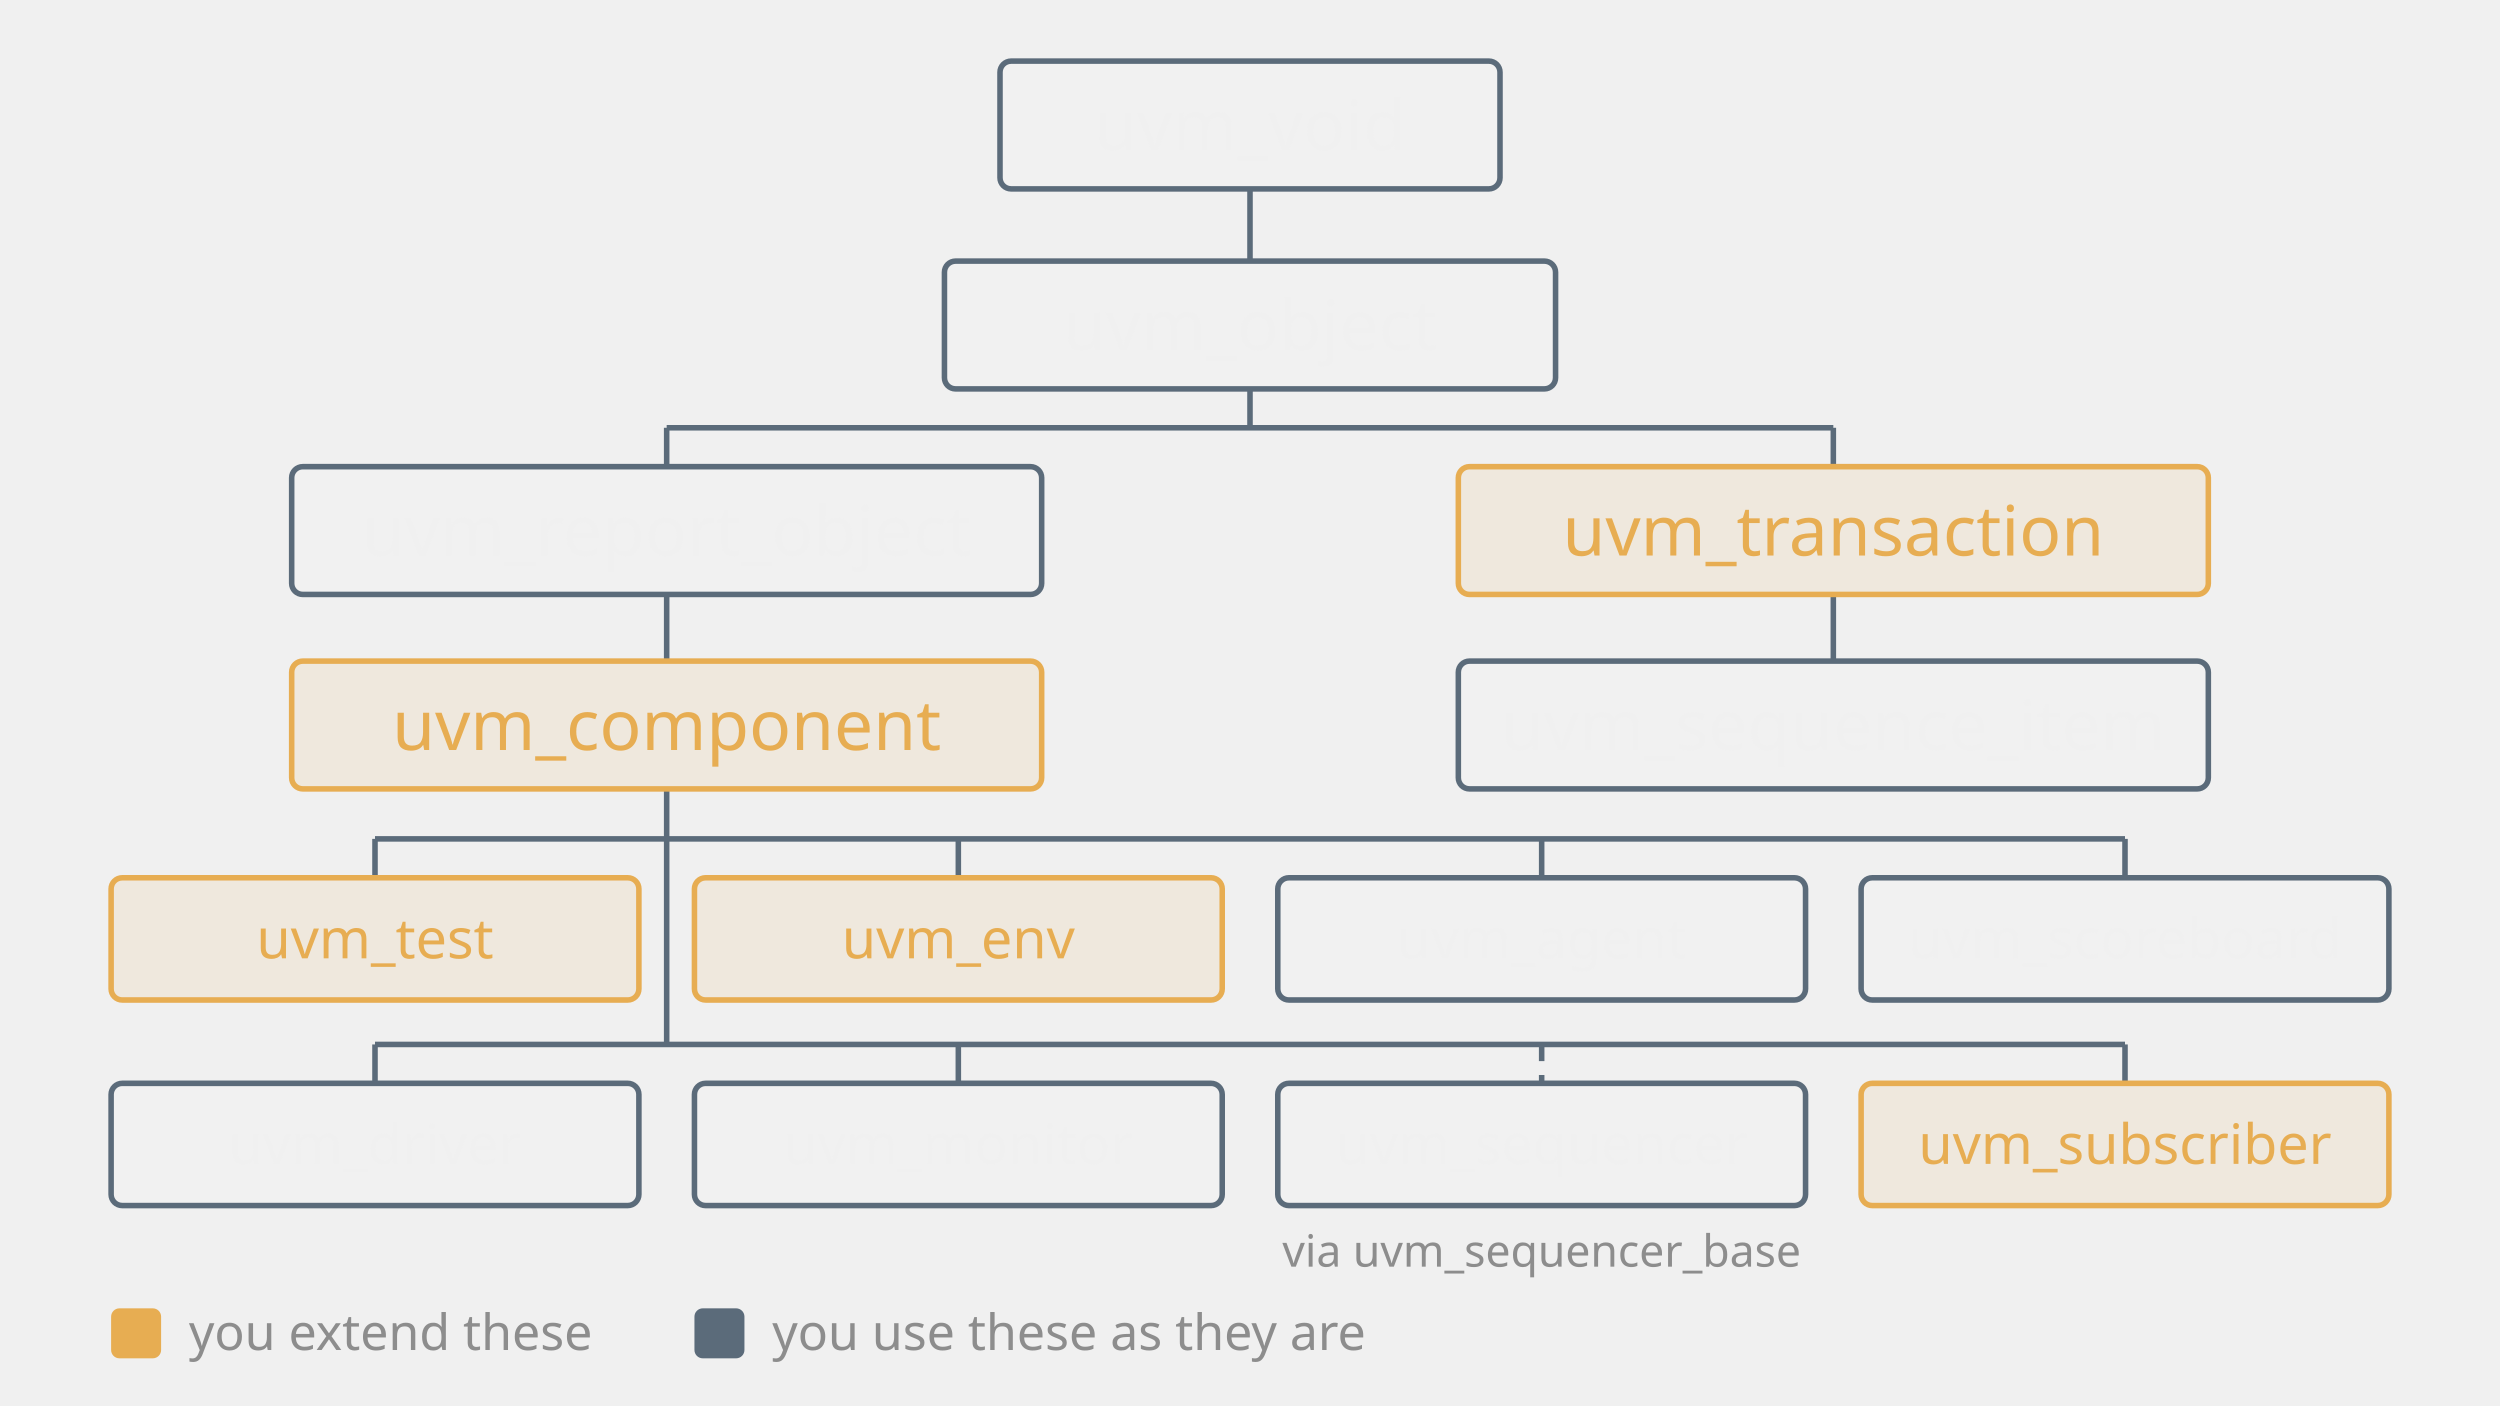
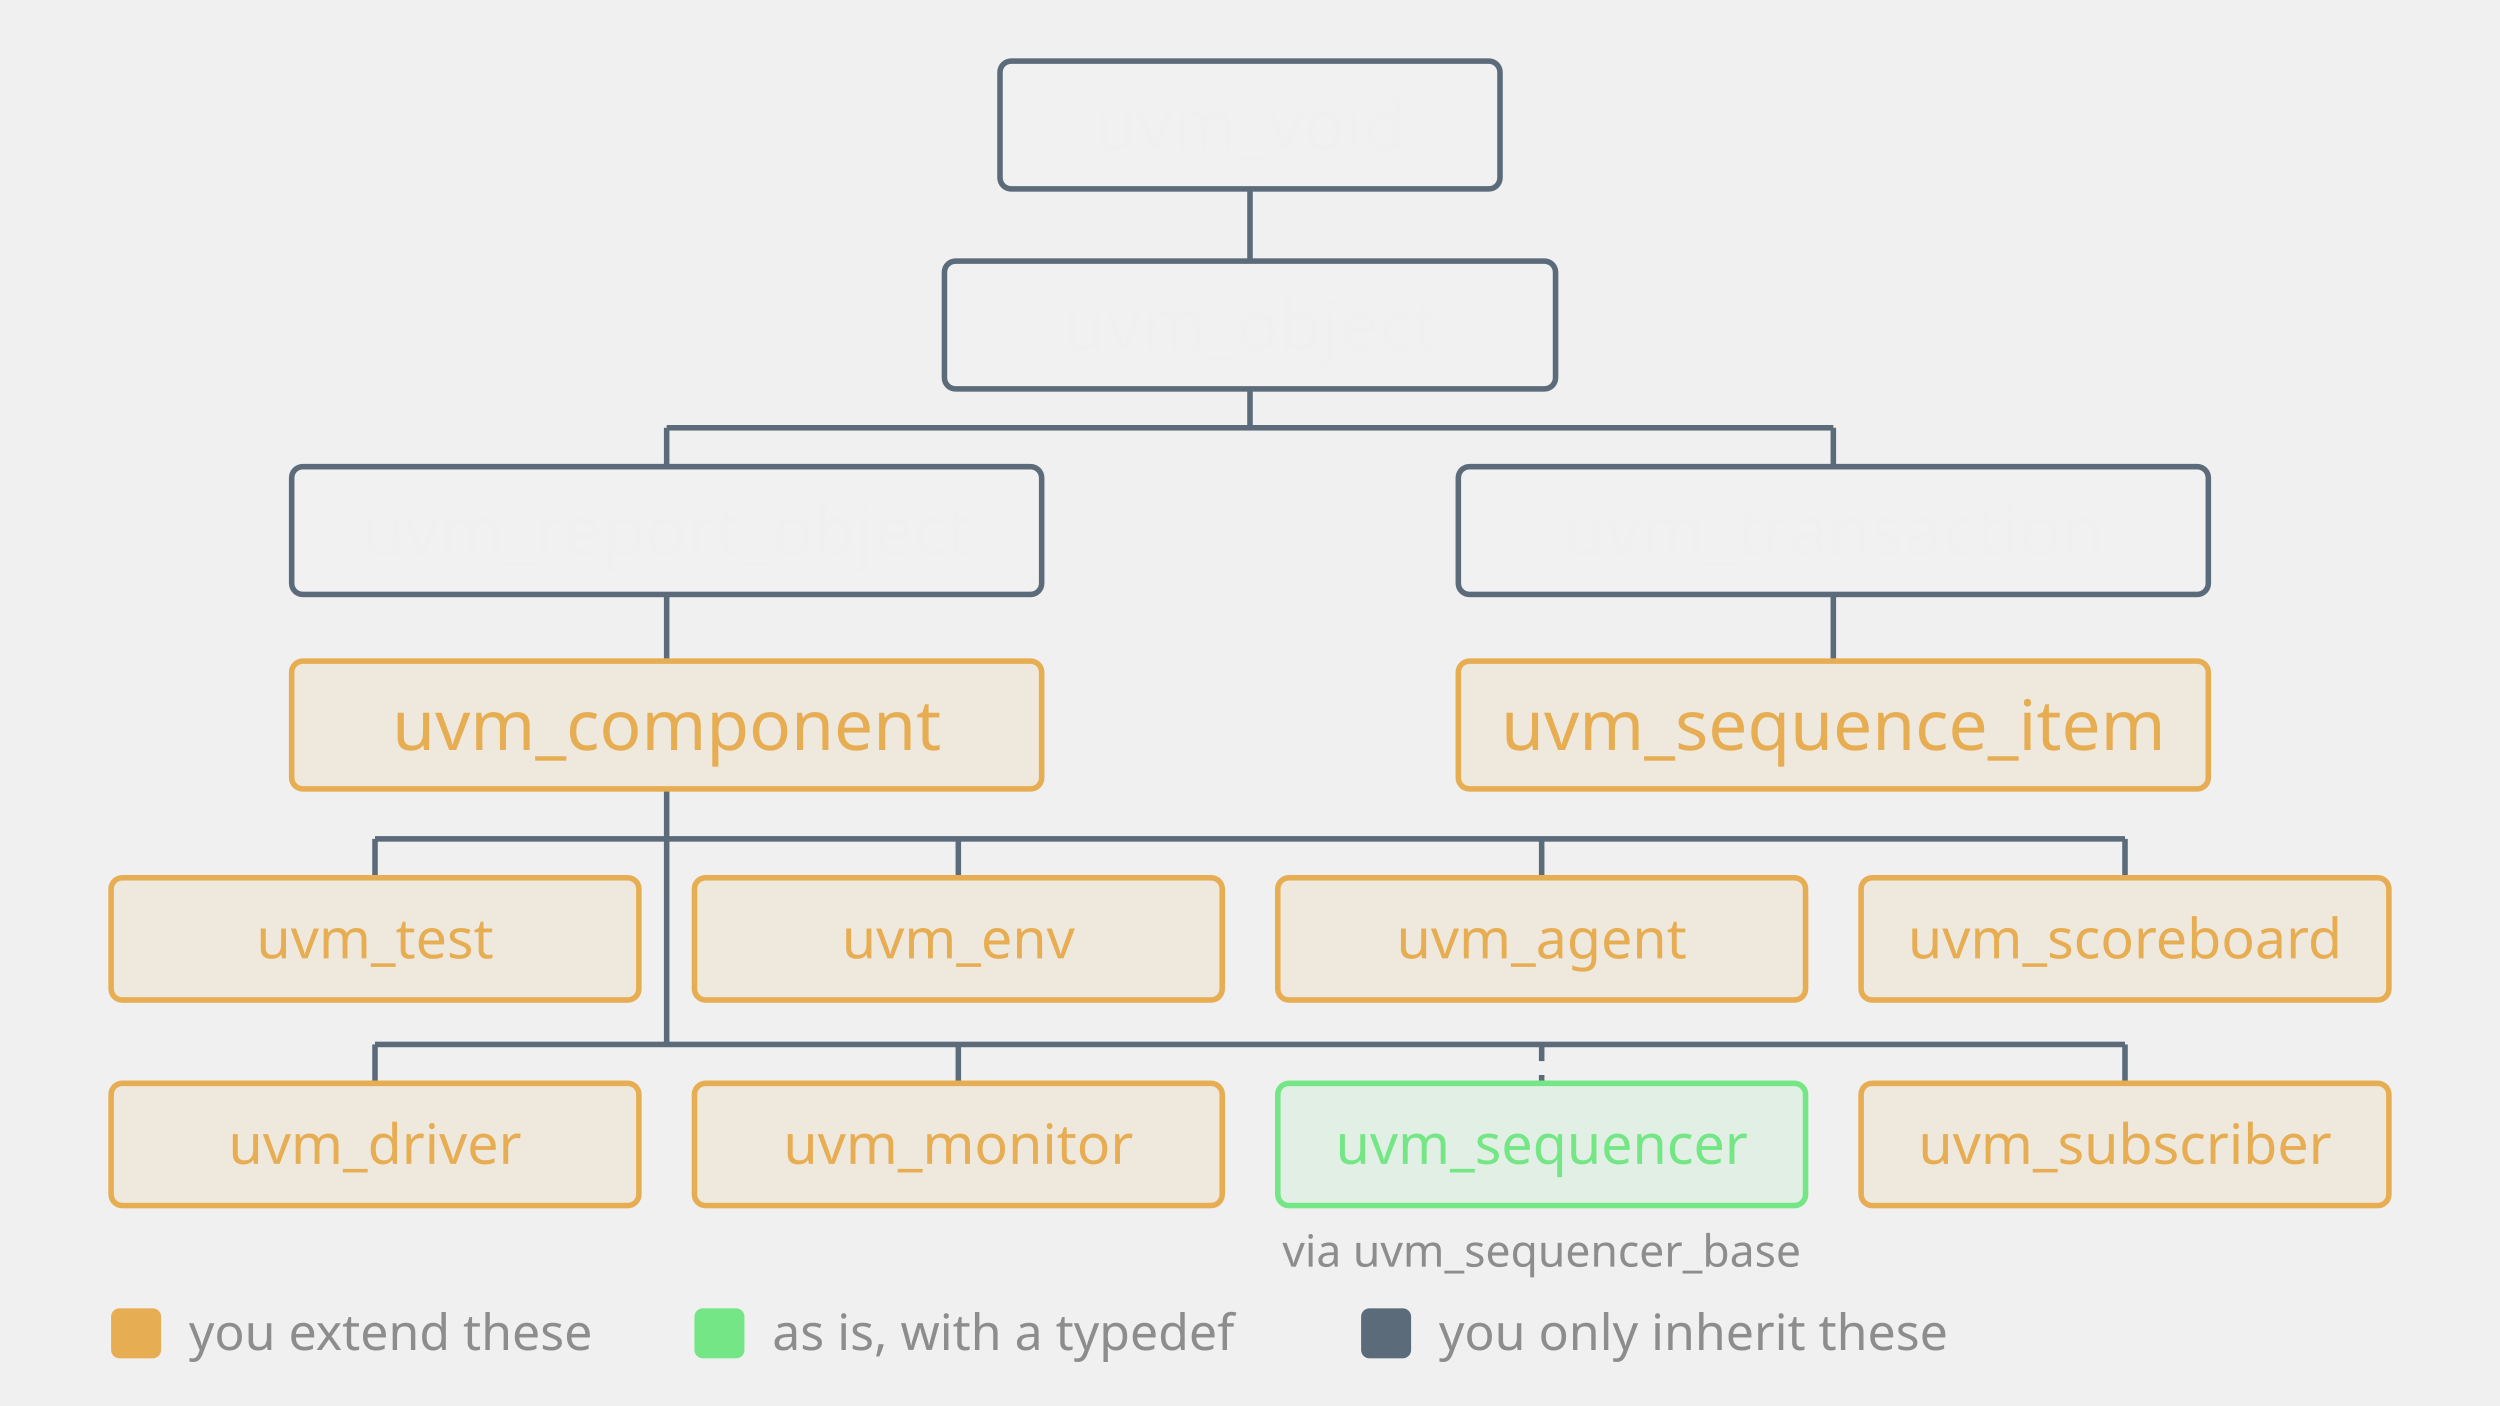
<svg xmlns="http://www.w3.org/2000/svg" viewBox="0 0 900 506" font-family="IBM Plex Sans, system-ui, sans-serif">
  <g fill="none" stroke="#5b6b7a" stroke-width="2">
    <path d="M450,68 V94" />
    <path d="M450,140 V154 M240,154 H660 M240,154 V168 M660,154 V168" />
    <path d="M240,214 V238" />
    <path d="M660,214 V238" />
    <path d="M240,284 V376" />
    <path d="M135,302 H765" />
    <path d="M135,302 V316 M345,302 V316 M555,302 V316 M765,302 V316" />
    <path d="M135,376 H765" />
    <path d="M135,376 V390 M345,376 V390 M765,376 V390" />
    <path d="M555,376 V390" stroke-dasharray="6 5" />
  </g>
  <rect x="360" y="22" width="180" height="46" rx="4" fill="#ffffff" fill-opacity="0.06" stroke="#5b6b7a" stroke-width="2" />
  <text x="450" y="54" text-anchor="middle" fill="#f0f0f0" font-size="25">uvm_void</text>
  <rect x="340" y="94" width="220" height="46" rx="4" fill="#ffffff" fill-opacity="0.06" stroke="#5b6b7a" stroke-width="2" />
  <text x="450" y="126" text-anchor="middle" fill="#f0f0f0" font-size="25">uvm_object</text>
  <rect x="105" y="168" width="270" height="46" rx="4" fill="#ffffff" fill-opacity="0.06" stroke="#5b6b7a" stroke-width="2" />
  <text x="240" y="200" text-anchor="middle" fill="#f0f0f0" font-size="25">uvm_report_object</text>
  <rect x="105" y="238" width="270" height="46" rx="4" fill="#e7ad52" fill-opacity="0.12" stroke="#e7ad52" stroke-width="2" />
  <text x="240" y="270" text-anchor="middle" fill="#e7ad52" font-size="25">uvm_component</text>
-   <rect x="525" y="168" width="270" height="46" rx="4" fill="#e7ad52" fill-opacity="0.12" stroke="#e7ad52" stroke-width="2" />
-   <text x="660" y="200" text-anchor="middle" fill="#e7ad52" font-size="25">uvm_transaction</text>
-   <rect x="525" y="238" width="270" height="46" rx="4" fill="#ffffff" fill-opacity="0.06" stroke="#5b6b7a" stroke-width="2" />
-   <text x="660" y="270" text-anchor="middle" fill="#f0f0f0" font-size="25">uvm_sequence_item</text>
+   <rect x="525" y="168" width="270" height="46" rx="4" fill="#ffffff" fill-opacity="0.06" stroke="#5b6b7a" stroke-width="2" />
+   <text x="660" y="200" text-anchor="middle" fill="#f0f0f0" font-size="25">uvm_transaction</text>
+   <rect x="525" y="238" width="270" height="46" rx="4" fill="#e7ad52" fill-opacity="0.12" stroke="#e7ad52" stroke-width="2" />
+   <text x="660" y="270" text-anchor="middle" fill="#e7ad52" font-size="25">uvm_sequence_item</text>
  <rect x="40" y="316" width="190" height="44" rx="4" fill="#e7ad52" fill-opacity="0.12" stroke="#e7ad52" stroke-width="2" />
  <text x="135" y="345" text-anchor="middle" fill="#e7ad52" font-size="20">uvm_test</text>
  <rect x="250" y="316" width="190" height="44" rx="4" fill="#e7ad52" fill-opacity="0.12" stroke="#e7ad52" stroke-width="2" />
  <text x="345" y="345" text-anchor="middle" fill="#e7ad52" font-size="20">uvm_env</text>
-   <rect x="460" y="316" width="190" height="44" rx="4" fill="#ffffff" fill-opacity="0.06" stroke="#5b6b7a" stroke-width="2" />
-   <text x="555" y="345" text-anchor="middle" fill="#f0f0f0" font-size="20">uvm_agent</text>
-   <rect x="670" y="316" width="190" height="44" rx="4" fill="#ffffff" fill-opacity="0.06" stroke="#5b6b7a" stroke-width="2" />
-   <text x="765" y="345" text-anchor="middle" fill="#f0f0f0" font-size="20">uvm_scoreboard</text>
-   <rect x="40" y="390" width="190" height="44" rx="4" fill="#ffffff" fill-opacity="0.06" stroke="#5b6b7a" stroke-width="2" />
-   <text x="135" y="419" text-anchor="middle" fill="#f0f0f0" font-size="20">uvm_driver</text>
-   <rect x="250" y="390" width="190" height="44" rx="4" fill="#ffffff" fill-opacity="0.06" stroke="#5b6b7a" stroke-width="2" />
-   <text x="345" y="419" text-anchor="middle" fill="#f0f0f0" font-size="20">uvm_monitor</text>
-   <rect x="460" y="390" width="190" height="44" rx="4" fill="#ffffff" fill-opacity="0.06" stroke="#5b6b7a" stroke-width="2" />
-   <text x="555" y="419" text-anchor="middle" fill="#f0f0f0" font-size="20">uvm_sequencer</text>
+   <rect x="460" y="316" width="190" height="44" rx="4" fill="#e7ad52" fill-opacity="0.12" stroke="#e7ad52" stroke-width="2" />
+   <text x="555" y="345" text-anchor="middle" fill="#e7ad52" font-size="20">uvm_agent</text>
+   <rect x="670" y="316" width="190" height="44" rx="4" fill="#e7ad52" fill-opacity="0.12" stroke="#e7ad52" stroke-width="2" />
+   <text x="765" y="345" text-anchor="middle" fill="#e7ad52" font-size="20">uvm_scoreboard</text>
+   <rect x="40" y="390" width="190" height="44" rx="4" fill="#e7ad52" fill-opacity="0.12" stroke="#e7ad52" stroke-width="2" />
+   <text x="135" y="419" text-anchor="middle" fill="#e7ad52" font-size="20">uvm_driver</text>
+   <rect x="250" y="390" width="190" height="44" rx="4" fill="#e7ad52" fill-opacity="0.12" stroke="#e7ad52" stroke-width="2" />
+   <text x="345" y="419" text-anchor="middle" fill="#e7ad52" font-size="20">uvm_monitor</text>
+   <rect x="460" y="390" width="190" height="44" rx="4" fill="#74e685" fill-opacity="0.12" stroke="#74e685" stroke-width="2" />
+   <text x="555" y="419" text-anchor="middle" fill="#74e685" font-size="20">uvm_sequencer</text>
  <text x="555" y="456" text-anchor="middle" fill="#8d8d8d" font-size="16">via uvm_sequencer_base</text>
  <rect x="670" y="390" width="190" height="44" rx="4" fill="#e7ad52" fill-opacity="0.12" stroke="#e7ad52" stroke-width="2" />
  <text x="765" y="419" text-anchor="middle" fill="#e7ad52" font-size="20">uvm_subscriber</text>
  <rect x="40" y="471" width="18" height="18" rx="3" fill="#e7ad52" />
  <text x="68" y="486" fill="#8d8d8d" font-size="18">you extend these</text>
-   <rect x="250" y="471" width="18" height="18" rx="3" fill="#5b6b7a" />
-   <text x="278" y="486" fill="#8d8d8d" font-size="18">you use these as they are</text>
+   <rect x="250" y="471" width="18" height="18" rx="3" fill="#74e685" />
+   <text x="278" y="486" fill="#8d8d8d" font-size="18">as is, with a typedef</text>
+   <rect x="490" y="471" width="18" height="18" rx="3" fill="#5b6b7a" />
+   <text x="518" y="486" fill="#8d8d8d" font-size="18">you only inherit these</text>
</svg>
